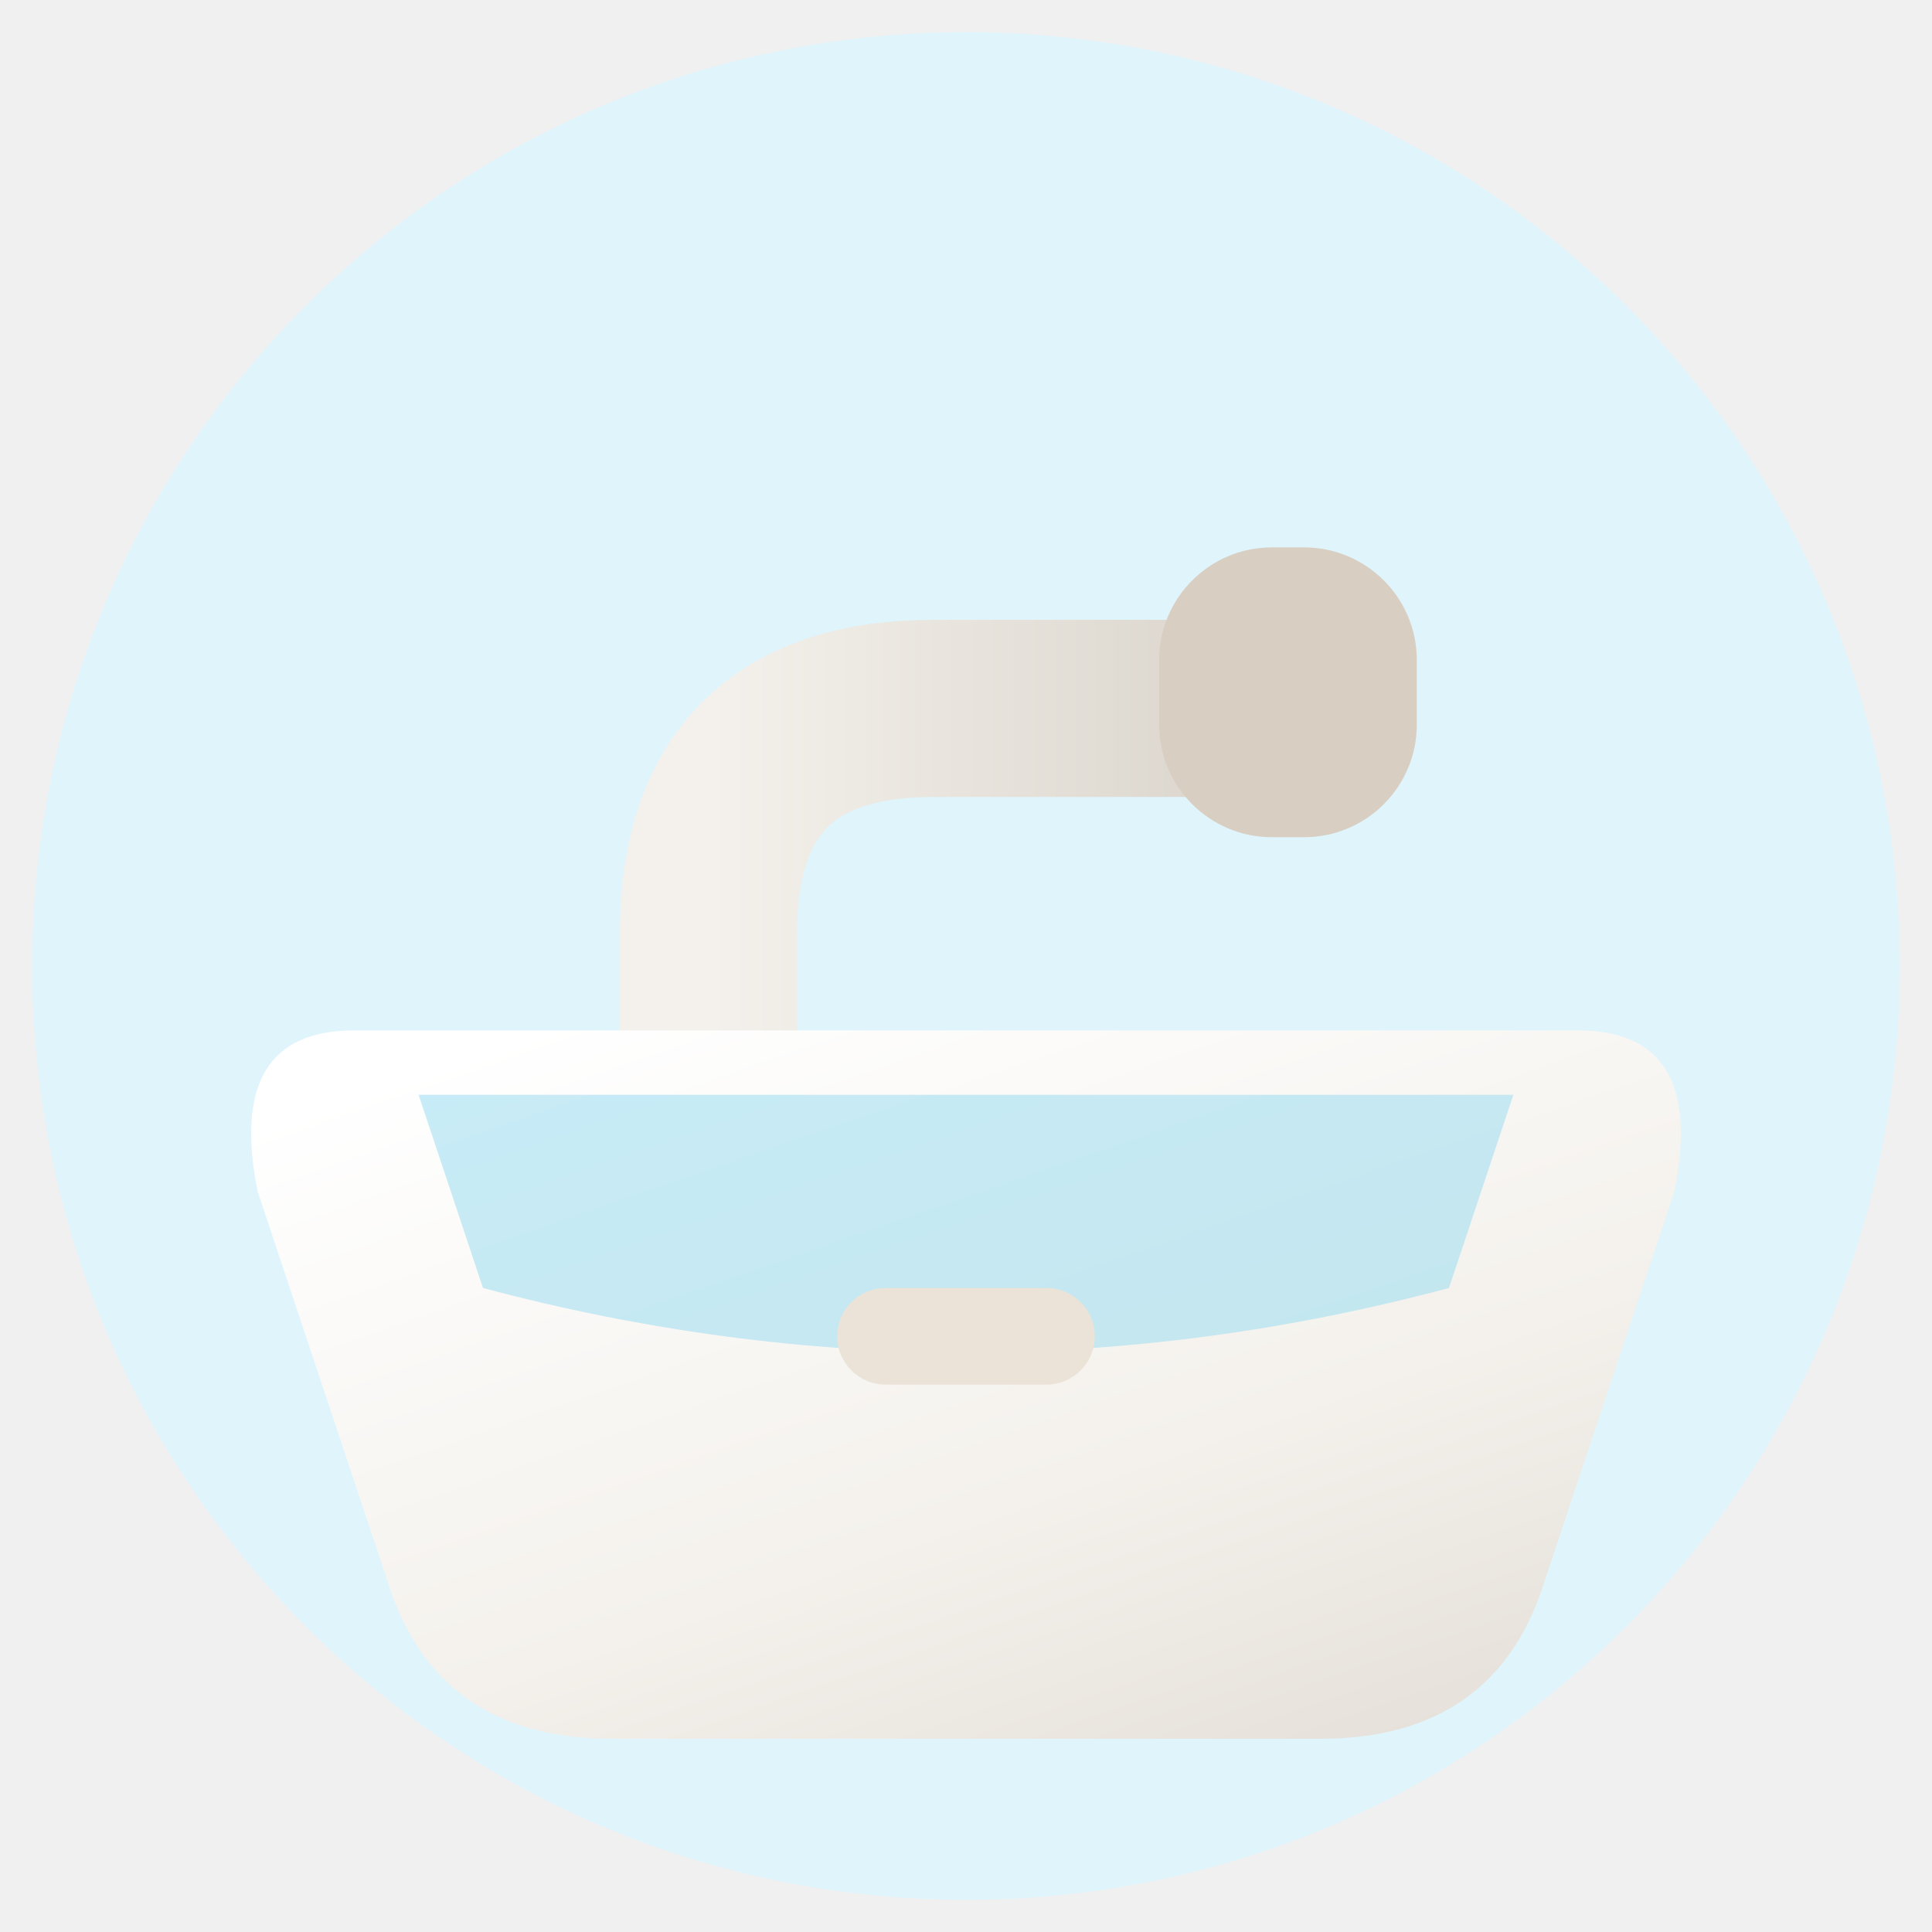
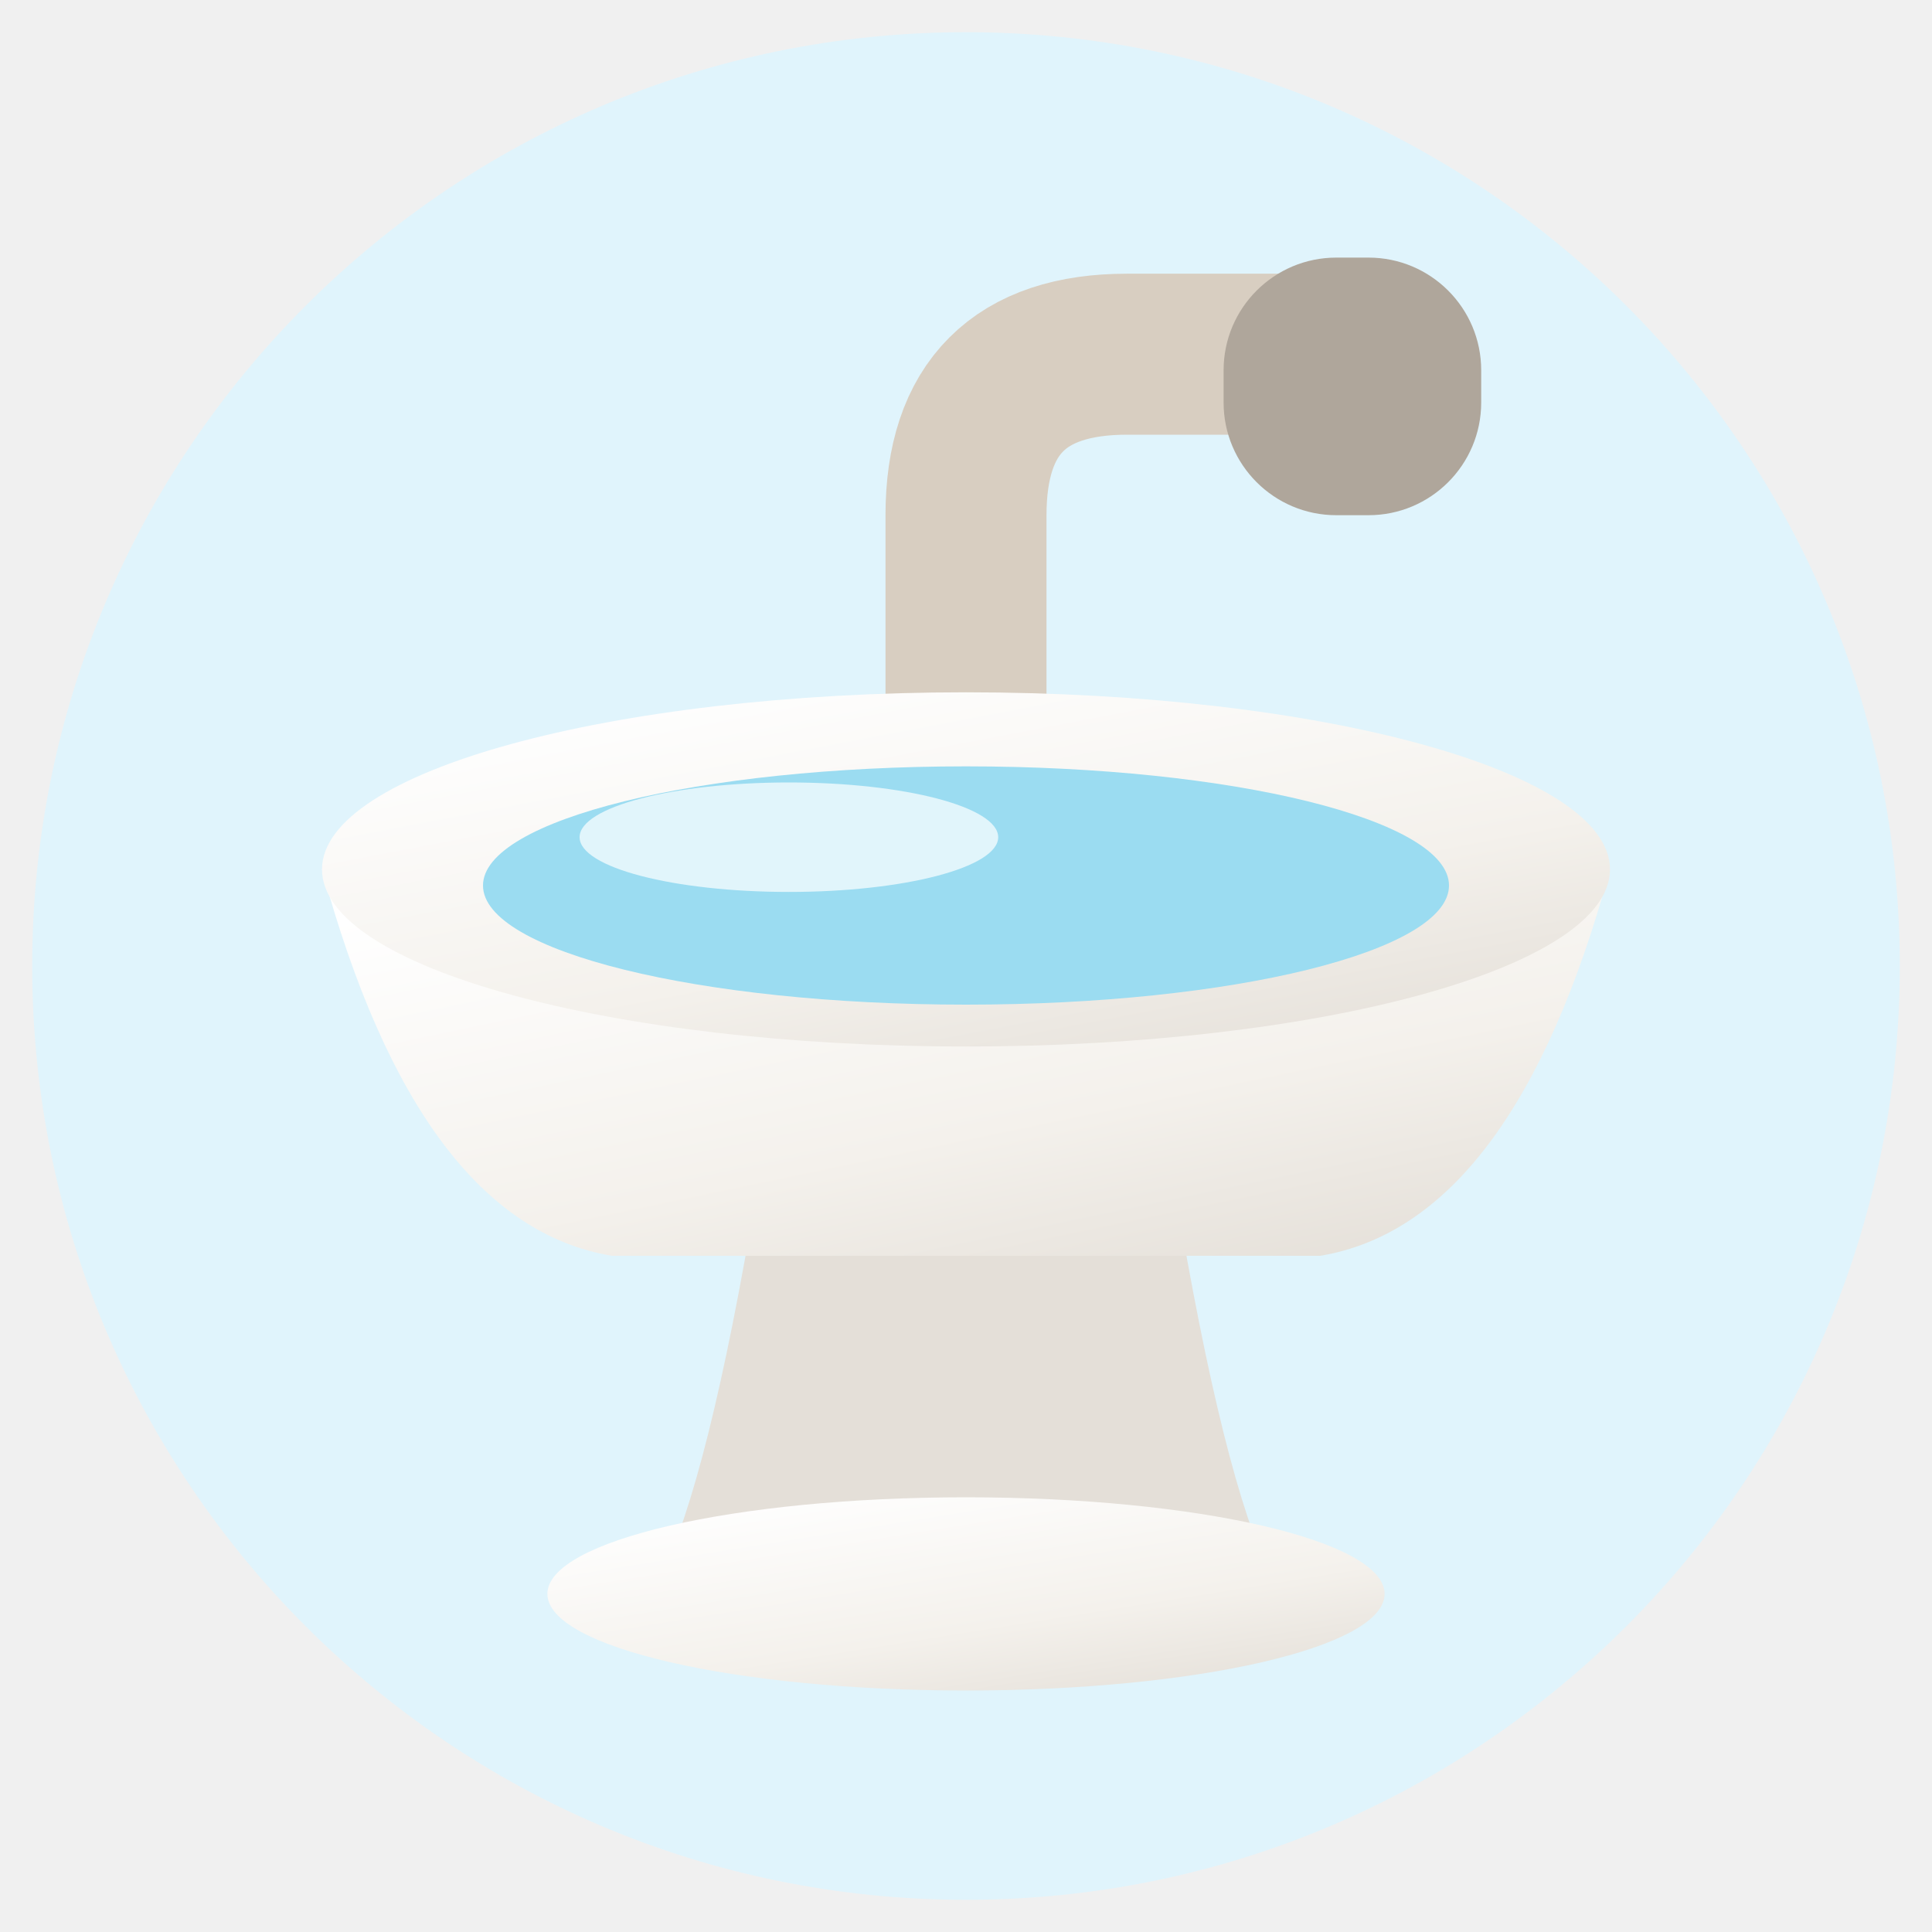
<svg xmlns="http://www.w3.org/2000/svg" viewBox="0 0 120 120" width="120" height="120">
  <defs>
    <linearGradient id="porcelainGrad" x1="0.2" y1="0" x2="0.9" y2="1">
      <stop offset="0" stop-color="#FFFFFF" />
      <stop offset="0.6" stop-color="#F4F1EC" />
      <stop offset="1" stop-color="#E4DFD8" />
    </linearGradient>
-     <linearGradient id="porcelainSide" x1="0" y1="0" x2="1" y2="0">
-       <stop offset="0" stop-color="#F4F1EC" />
-       <stop offset="1" stop-color="#DAD4CB" />
-     </linearGradient>
  </defs>
  <g id="quiz-sink">
    <circle cx="60" cy="60" r="58" fill="#E0F4FC" />
-     <path d="M 78 44 h -20 q -14 0 -14 14 v 6" stroke="url(#porcelainSide)" stroke-width="11" fill="none" stroke-linecap="round" />
-     <rect x="72" y="34" width="16" height="18" rx="7" fill="#D8CEC1" />
-     <path d="M 22 64 h 76 q 8 0 6 10 l -8 24 q -3 10 -14 10 h -44 q -11 0 -14 -10 l -8 -24 q -2 -10 6 -10 Z" fill="url(#porcelainGrad)" />
-     <path d="M 26 68 h 68 l -4 12 q -30 8 -60 0 Z" fill="#9BDCF1" opacity="0.55" />
-     <rect x="52" y="80" width="16" height="6" rx="3" fill="#EBE3D8" />
+     <path d="M 60 46 v -14 q 0 -10 10 -10 h 12" stroke="#D8CEC1" stroke-width="10" fill="none" stroke-linecap="round" />
+     <rect x="76" y="16" width="16" height="16" rx="7" fill="#AFA69B" />
+     <path d="M 47 74 q -3 18 -6 24 h 38 q -3 -6 -6 -24 Z" fill="#E4DFD8" />
+     <ellipse cx="60" cy="99" rx="26" ry="6" fill="url(#porcelainGrad)" />
+     <path d="M 20 54 q 6 22 18 24 h 44 q 12 -2 18 -24 Z" fill="url(#porcelainGrad)" />
+     <ellipse cx="60" cy="54" rx="40" ry="11" fill="url(#porcelainGrad)" />
+     <ellipse cx="60" cy="55" rx="30" ry="7.4" fill="#9BDCF1" />
+     <ellipse cx="49" cy="52" rx="13" ry="3.4" fill="#FFFFFF" opacity="0.7" />
  </g>
</svg>
